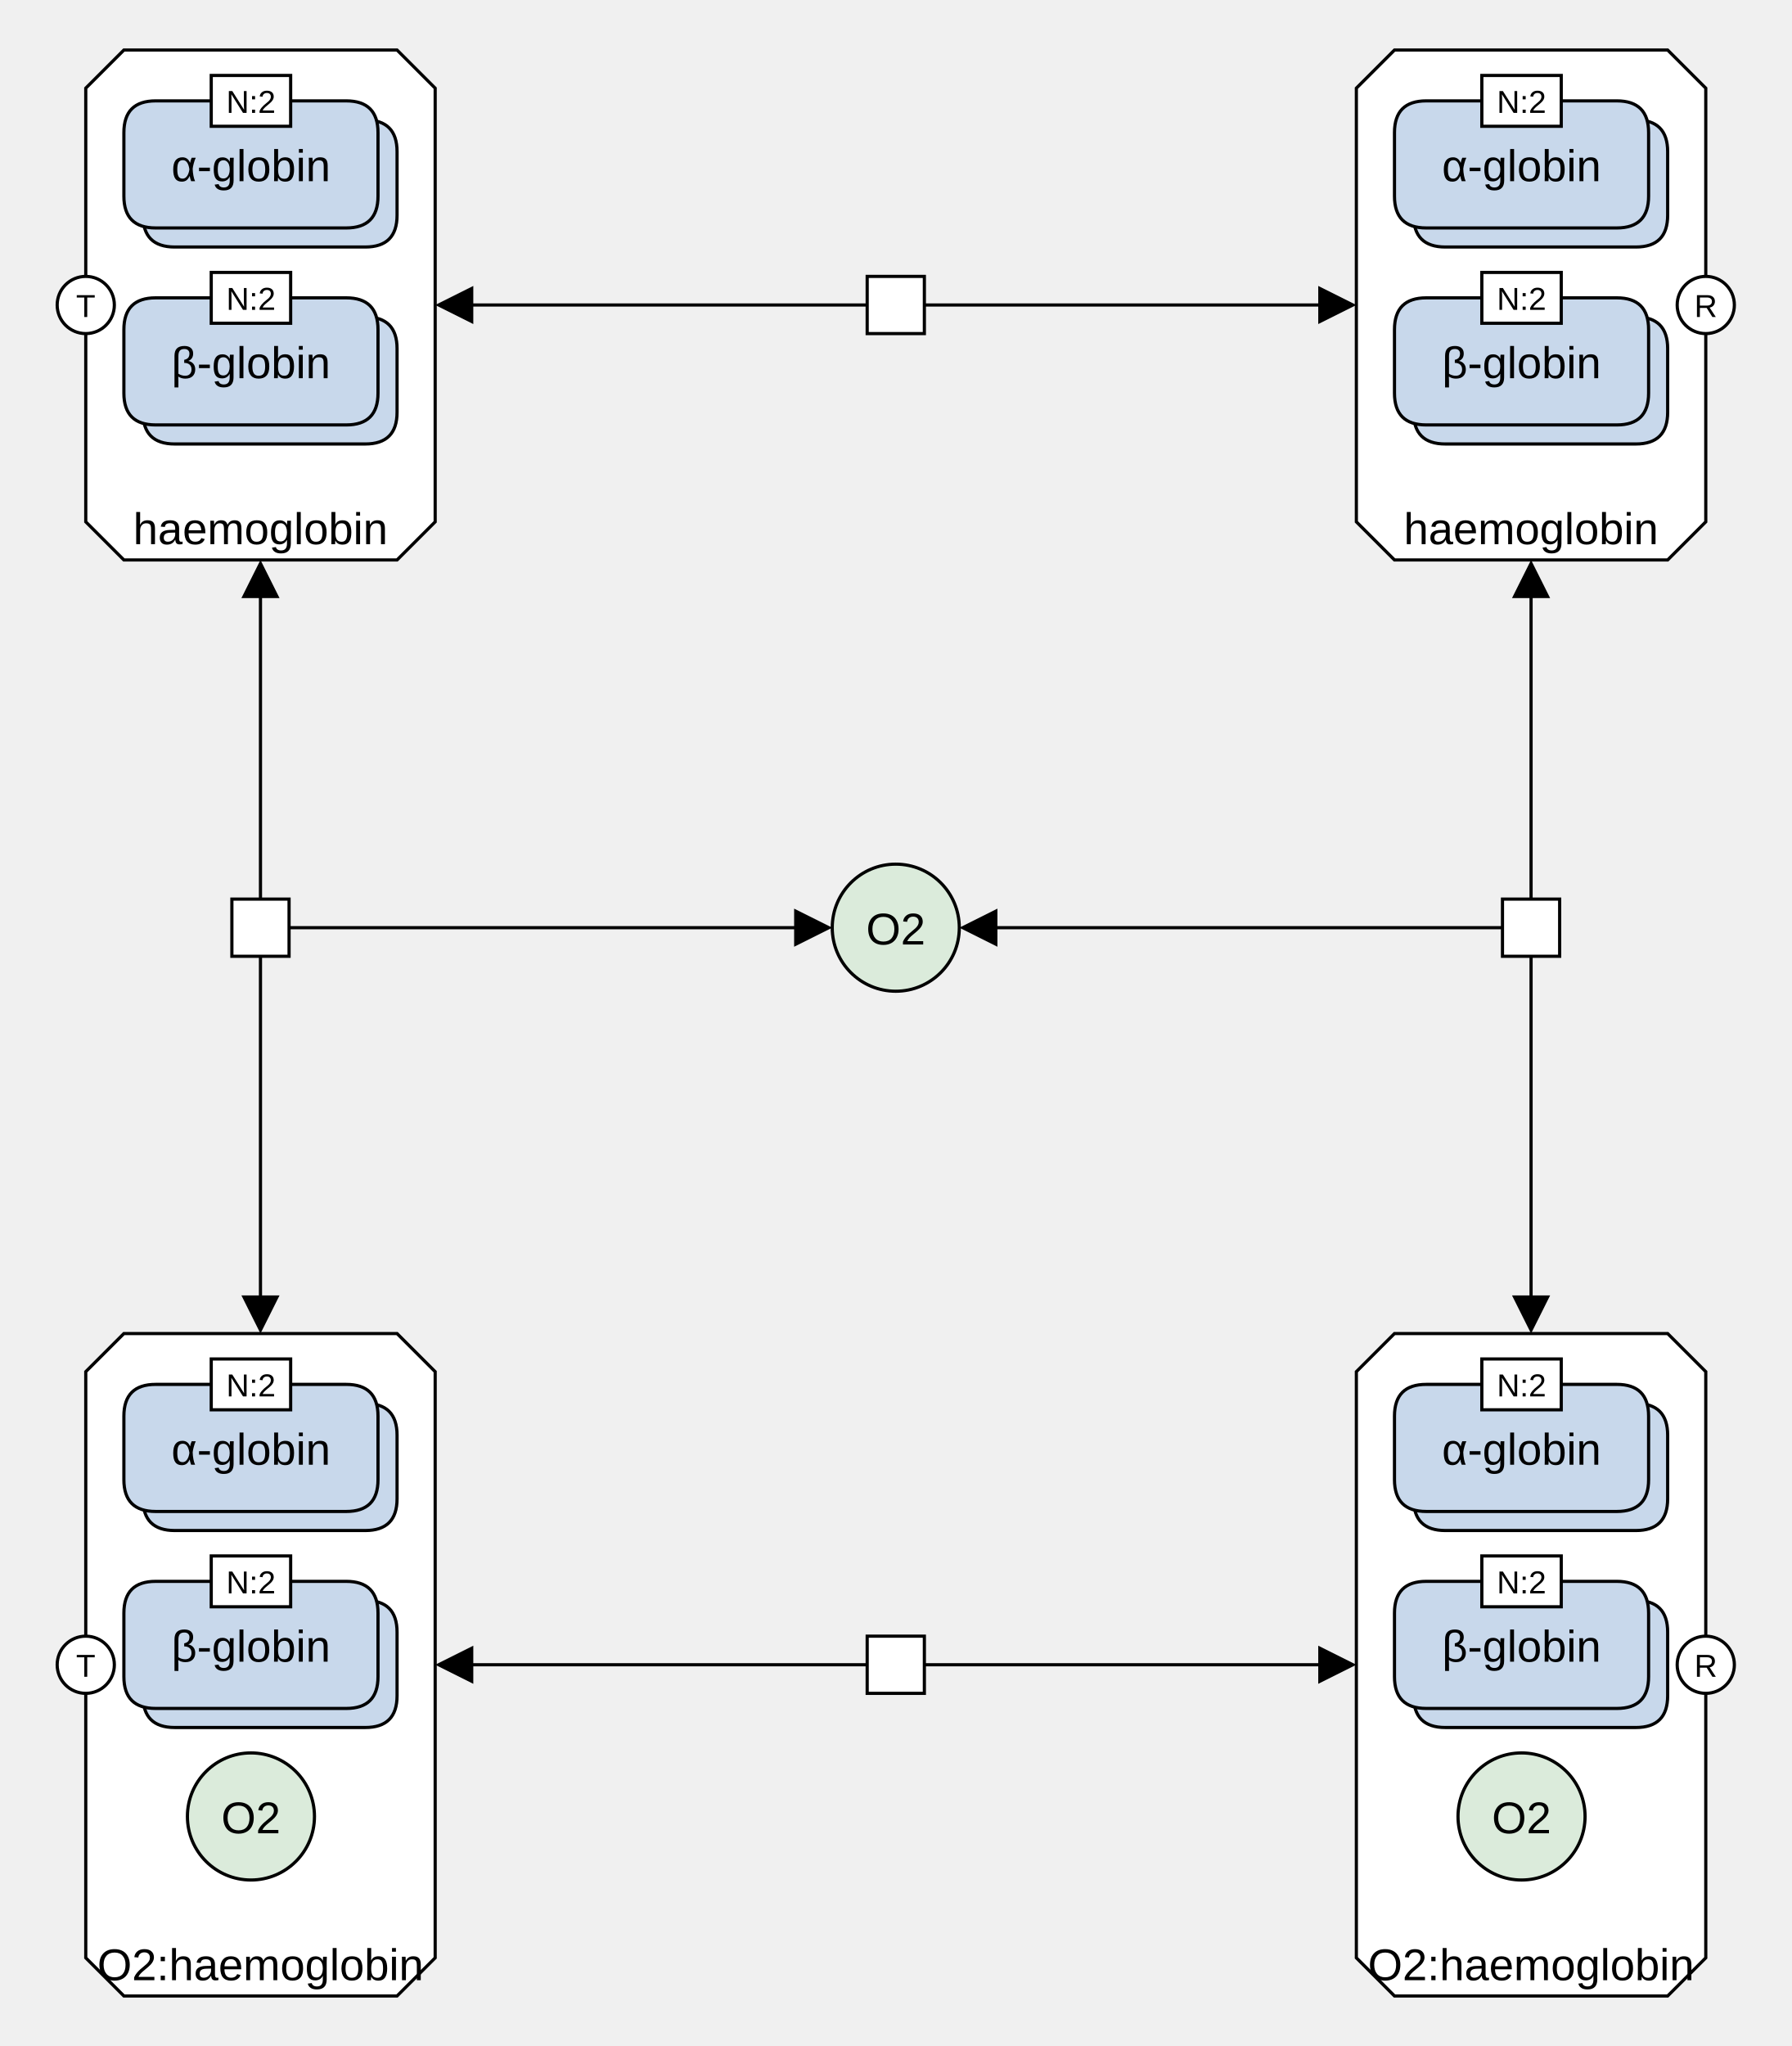
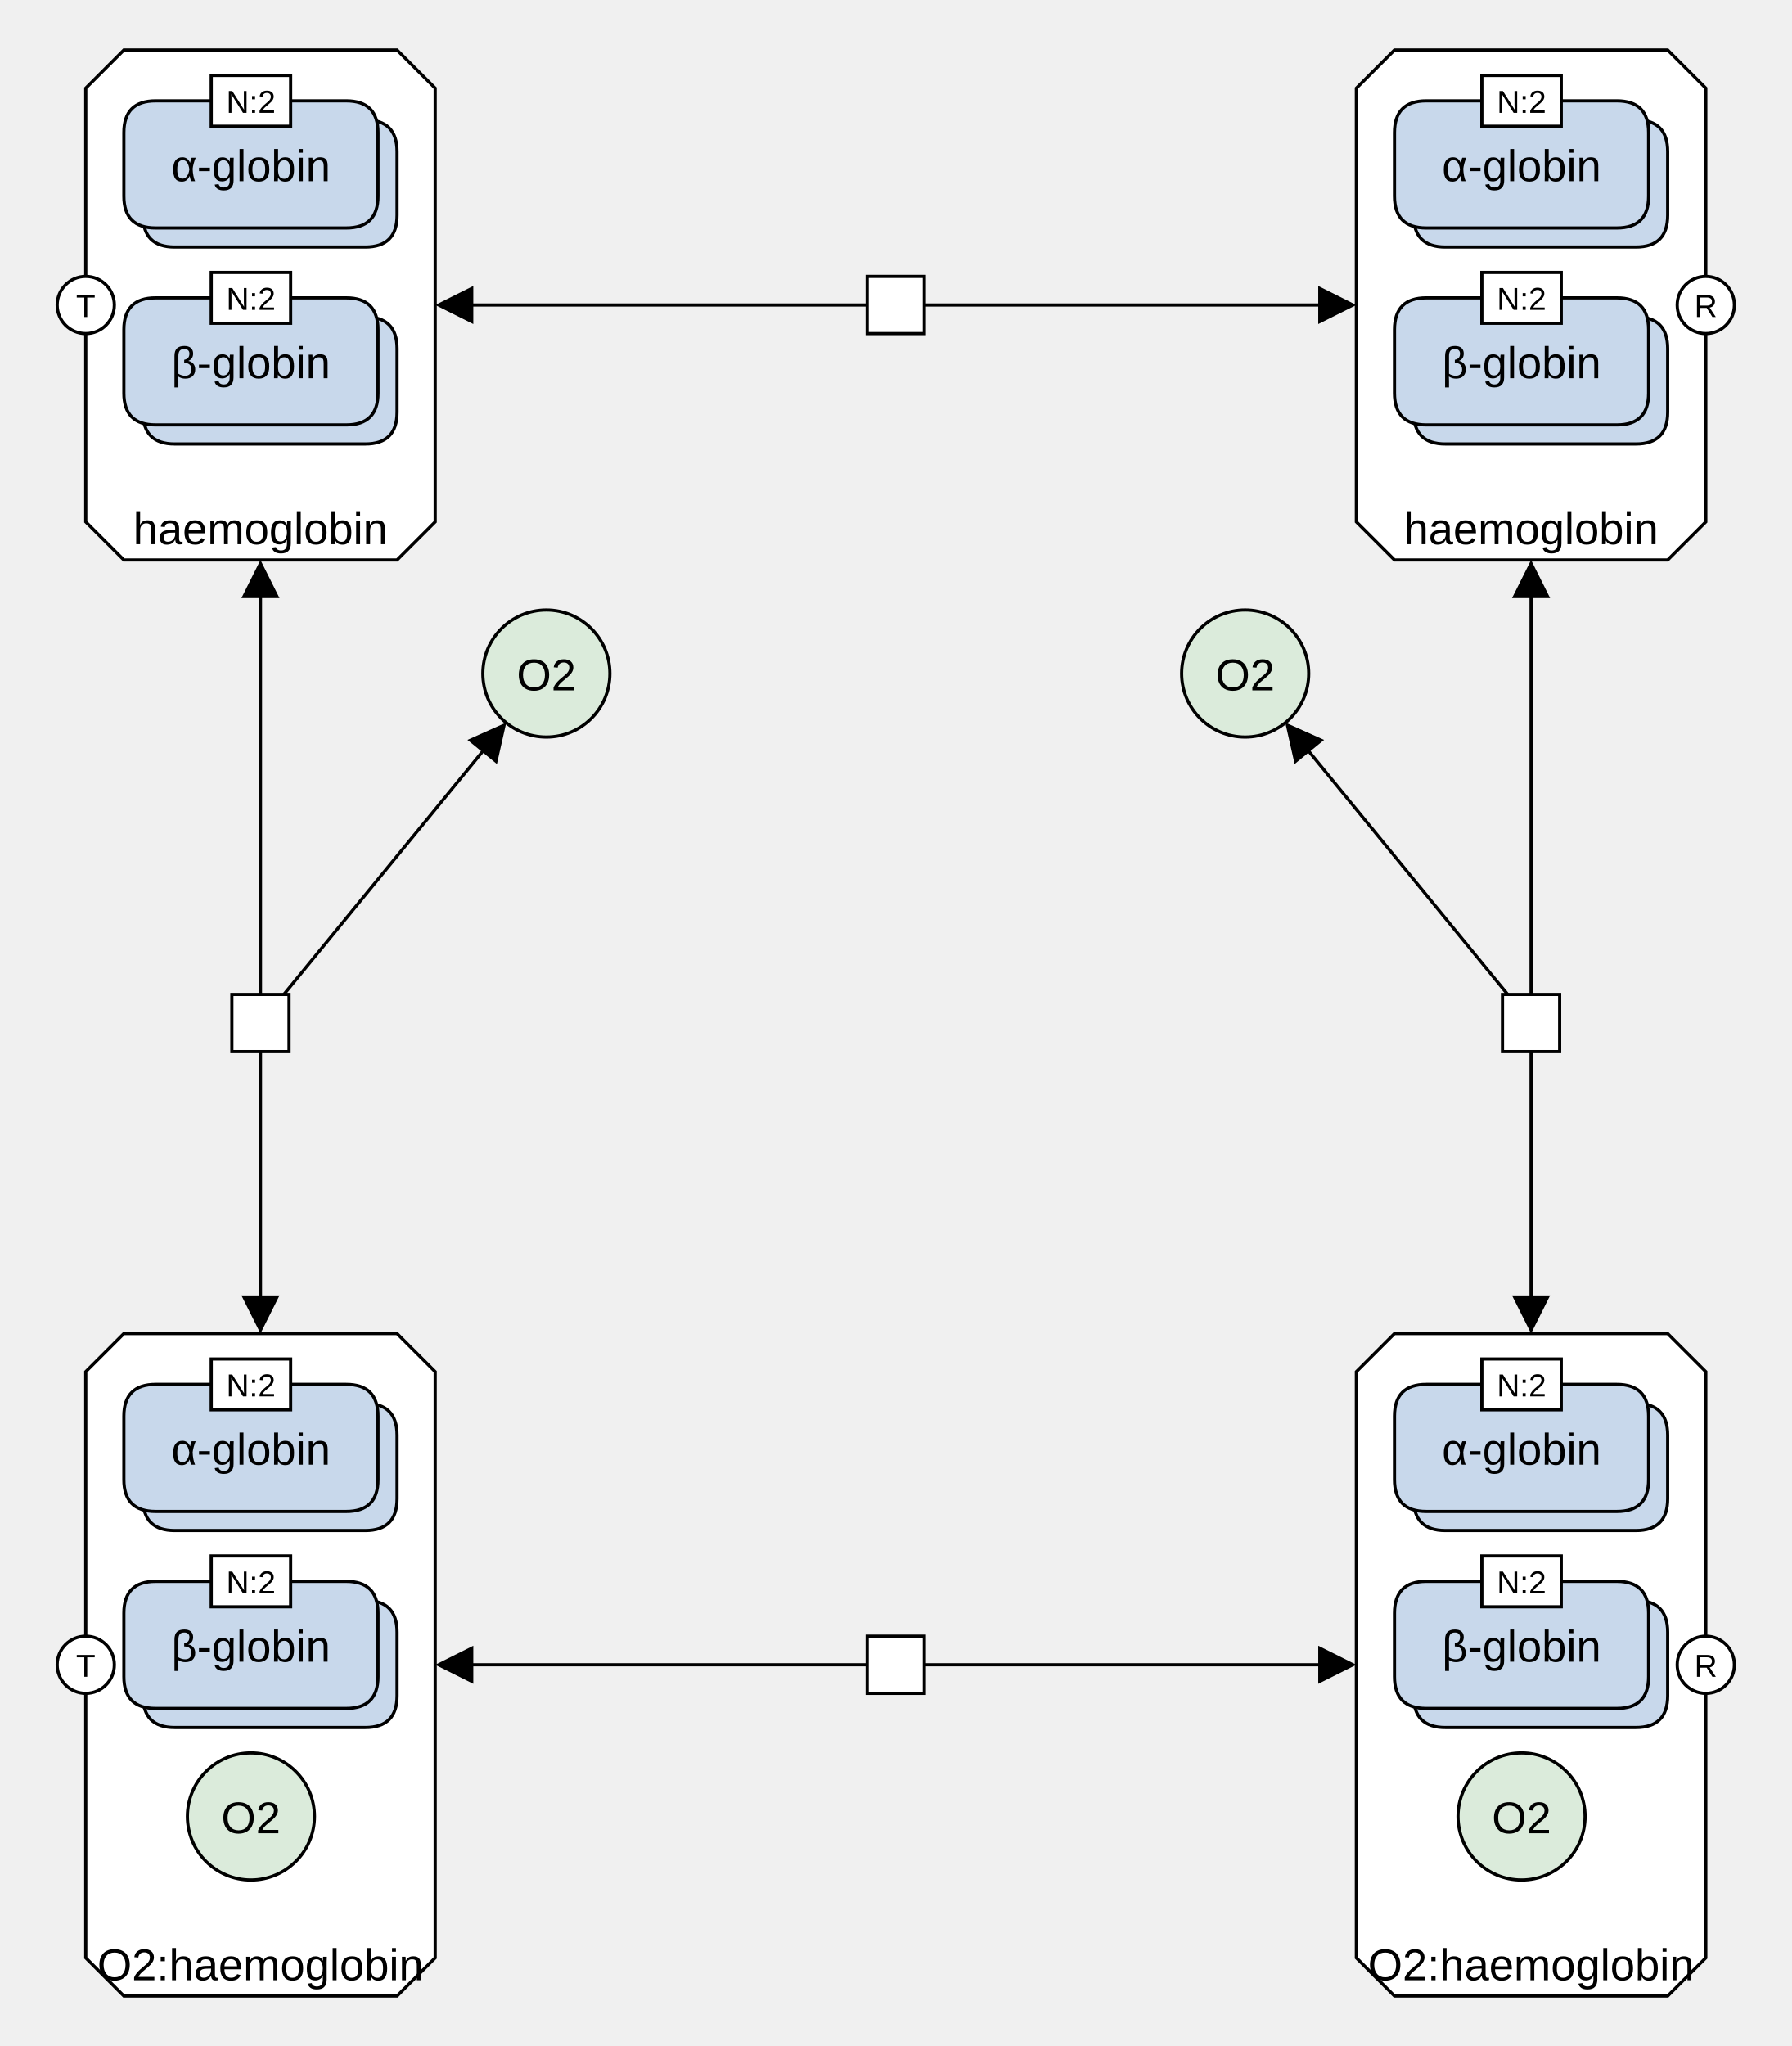
<svg xmlns="http://www.w3.org/2000/svg" width="564" height="644" viewBox="0 0 564 644" stroke-linecap="butt" stroke-miterlimit="10">
  <g transform="translate(-78,-68)">
    <path d="M117 83.75 L203 83.75 L215 95.75 L215 232.25 L203 244.25 L117 244.25 L105 232.25 L105 95.75 Z" fill="#FFFFFF" stroke="none" />
    <path d="M117 83.75 L203 83.75 L215 95.75 L215 232.25 L203 244.25 L117 244.25 L105 232.25 L105 95.75 Z" fill="none" stroke="#000000" />
    <text x="160" y="239.291" text-anchor="middle" font-family="'Dialog', Arial, Helvetica, sans-serif" font-size="14" fill="#000000" stroke="none" xml:space="preserve">haemoglobin</text>
    <path d="M96 164 C96 159.029 100.029 155 105 155 L105 155 C109.971 155 114 159.029 114 164 L114 164 C114 168.971 109.971 173 105 173 L105 173 C100.029 173 96 168.971 96 164 Z" fill="#FFFFFF" stroke="none" />
    <path d="M96 164 C96 159.029 100.029 155 105 155 L105 155 C109.971 155 114 159.029 114 164 L114 164 C114 168.971 109.971 173 105 173 L105 173 C100.029 173 96 168.971 96 164 Z" fill="none" stroke="#000000" />
    <text x="105" y="167.78" text-anchor="middle" font-family="'Dialog', Arial, Helvetica, sans-serif" font-size="10" fill="#000000" stroke="none" xml:space="preserve">T</text>
    <path d="M123 115.75 Q123 105.75 133 105.75 L193 105.75 Q203 105.75 203 115.75 L203 135.75 Q203 145.75 193 145.75 L133 145.75 Q123 145.75 123 135.75 Z" fill="#C8D8EB" stroke="none" />
    <path d="M123 115.75 Q123 105.75 133 105.75 L193 105.75 Q203 105.75 203 115.75 L203 135.75 Q203 145.75 193 145.75 L133 145.75 Q123 145.75 123 135.75 Z" fill="none" stroke="#000000" />
    <path d="M117 109.75 Q117 99.75 127 99.75 L187 99.75 Q197 99.75 197 109.75 L197 129.75 Q197 139.75 187 139.75 L127 139.75 Q117 139.75 117 129.75 Z" fill="#C8D8EB" stroke="none" />
    <path d="M117 109.75 Q117 99.75 127 99.75 L187 99.75 Q197 99.75 197 109.75 L197 129.75 Q197 139.75 187 139.75 L127 139.75 Q117 139.75 117 129.75 Z" fill="none" stroke="#000000" />
    <text x="157" y="125.041" text-anchor="middle" font-family="'Dialog', Arial, Helvetica, sans-serif" font-size="14" fill="#000000" stroke="none" xml:space="preserve">α-globin</text>
    <path d="M144.5 91.75 L169.5 91.75 L169.5 107.75 L144.5 107.75 Z" fill="#FFFFFF" stroke="none" />
    <path d="M144.5 91.75 L169.5 91.75 L169.5 107.75 L144.5 107.75 Z" fill="none" stroke="#000000" />
    <text x="157" y="103.529" text-anchor="middle" font-family="'Dialog', Arial, Helvetica, sans-serif" font-size="10" fill="#000000" stroke="none" xml:space="preserve">N:2</text>
    <path d="M123 177.75 Q123 167.75 133 167.75 L193 167.75 Q203 167.75 203 177.75 L203 197.75 Q203 207.75 193 207.75 L133 207.75 Q123 207.75 123 197.75 Z" fill="#C8D8EB" stroke="none" />
    <path d="M123 177.75 Q123 167.75 133 167.75 L193 167.75 Q203 167.75 203 177.75 L203 197.75 Q203 207.75 193 207.75 L133 207.75 Q123 207.75 123 197.75 Z" fill="none" stroke="#000000" />
    <path d="M117 171.75 Q117 161.75 127 161.75 L187 161.75 Q197 161.75 197 171.75 L197 191.75 Q197 201.75 187 201.75 L127 201.75 Q117 201.75 117 191.75 Z" fill="#C8D8EB" stroke="none" />
    <path d="M117 171.75 Q117 161.75 127 161.75 L187 161.75 Q197 161.75 197 171.75 L197 191.75 Q197 201.75 187 201.75 L127 201.75 Q117 201.75 117 191.75 Z" fill="none" stroke="#000000" />
    <text x="157" y="187.041" text-anchor="middle" font-family="'Dialog', Arial, Helvetica, sans-serif" font-size="14" fill="#000000" stroke="none" xml:space="preserve">β-globin</text>
    <path d="M144.5 153.75 L169.5 153.75 L169.5 169.75 L144.5 169.75 Z" fill="#FFFFFF" stroke="none" />
    <path d="M144.5 153.75 L169.5 153.75 L169.5 169.75 L144.5 169.75 Z" fill="none" stroke="#000000" />
    <text x="157" y="165.53" text-anchor="middle" font-family="'Dialog', Arial, Helvetica, sans-serif" font-size="10" fill="#000000" stroke="none" xml:space="preserve">N:2</text>
    <path d="M351 155 L369 155 L369 173 L351 173 Z" fill="#FFFFFF" stroke="none" />
    <path d="M351 155 L369 155 L369 173 L351 173 Z" fill="none" stroke="#000000" />
    <path d="M517 83.75 L603 83.75 L615 95.75 L615 232.25 L603 244.25 L517 244.25 L505 232.25 L505 95.75 Z" fill="#FFFFFF" stroke="none" />
    <path d="M517 83.75 L603 83.75 L615 95.75 L615 232.25 L603 244.25 L517 244.25 L505 232.25 L505 95.75 Z" fill="none" stroke="#000000" />
    <text x="560" y="239.291" text-anchor="middle" font-family="'Dialog', Arial, Helvetica, sans-serif" font-size="14" fill="#000000" stroke="none" xml:space="preserve">haemoglobin</text>
    <path d="M606 164 C606 159.029 610.029 155 615 155 L615 155 C619.971 155 624 159.029 624 164 L624 164 C624 168.971 619.971 173 615 173 L615 173 C610.029 173 606 168.971 606 164 Z" fill="#FFFFFF" stroke="none" />
    <path d="M606 164 C606 159.029 610.029 155 615 155 L615 155 C619.971 155 624 159.029 624 164 L624 164 C624 168.971 619.971 173 615 173 L615 173 C610.029 173 606 168.971 606 164 Z" fill="none" stroke="#000000" />
    <text x="615" y="167.78" text-anchor="middle" font-family="'Dialog', Arial, Helvetica, sans-serif" font-size="10" fill="#000000" stroke="none" xml:space="preserve">R</text>
    <path d="M523 115.75 Q523 105.75 533 105.75 L593 105.75 Q603 105.75 603 115.75 L603 135.75 Q603 145.75 593 145.75 L533 145.75 Q523 145.75 523 135.75 Z" fill="#C8D8EB" stroke="none" />
    <path d="M523 115.75 Q523 105.75 533 105.75 L593 105.75 Q603 105.75 603 115.75 L603 135.75 Q603 145.75 593 145.75 L533 145.75 Q523 145.75 523 135.75 Z" fill="none" stroke="#000000" />
    <path d="M517 109.75 Q517 99.75 527 99.75 L587 99.75 Q597 99.75 597 109.75 L597 129.75 Q597 139.75 587 139.75 L527 139.75 Q517 139.75 517 129.75 Z" fill="#C8D8EB" stroke="none" />
    <path d="M517 109.75 Q517 99.75 527 99.75 L587 99.75 Q597 99.75 597 109.75 L597 129.75 Q597 139.75 587 139.75 L527 139.75 Q517 139.75 517 129.75 Z" fill="none" stroke="#000000" />
    <text x="557" y="125.041" text-anchor="middle" font-family="'Dialog', Arial, Helvetica, sans-serif" font-size="14" fill="#000000" stroke="none" xml:space="preserve">α-globin</text>
    <path d="M544.5 91.75 L569.5 91.75 L569.5 107.75 L544.5 107.75 Z" fill="#FFFFFF" stroke="none" />
    <path d="M544.5 91.75 L569.5 91.75 L569.5 107.75 L544.5 107.75 Z" fill="none" stroke="#000000" />
    <text x="557" y="103.529" text-anchor="middle" font-family="'Dialog', Arial, Helvetica, sans-serif" font-size="10" fill="#000000" stroke="none" xml:space="preserve">N:2</text>
    <path d="M523 177.75 Q523 167.75 533 167.75 L593 167.75 Q603 167.75 603 177.75 L603 197.75 Q603 207.75 593 207.75 L533 207.75 Q523 207.75 523 197.75 Z" fill="#C8D8EB" stroke="none" />
    <path d="M523 177.75 Q523 167.75 533 167.75 L593 167.75 Q603 167.75 603 177.75 L603 197.75 Q603 207.75 593 207.75 L533 207.75 Q523 207.75 523 197.75 Z" fill="none" stroke="#000000" />
    <path d="M517 171.75 Q517 161.75 527 161.75 L587 161.75 Q597 161.75 597 171.75 L597 191.75 Q597 201.75 587 201.75 L527 201.75 Q517 201.75 517 191.75 Z" fill="#C8D8EB" stroke="none" />
    <path d="M517 171.75 Q517 161.75 527 161.75 L587 161.75 Q597 161.75 597 171.75 L597 191.75 Q597 201.75 587 201.75 L527 201.75 Q517 201.75 517 191.75 Z" fill="none" stroke="#000000" />
    <text x="557" y="187.041" text-anchor="middle" font-family="'Dialog', Arial, Helvetica, sans-serif" font-size="14" fill="#000000" stroke="none" xml:space="preserve">β-globin</text>
    <path d="M544.5 153.75 L569.5 153.75 L569.5 169.75 L544.5 169.75 Z" fill="#FFFFFF" stroke="none" />
    <path d="M544.5 153.75 L569.5 153.75 L569.5 169.75 L544.5 169.75 Z" fill="none" stroke="#000000" />
    <text x="557" y="165.53" text-anchor="middle" font-family="'Dialog', Arial, Helvetica, sans-serif" font-size="10" fill="#000000" stroke="none" xml:space="preserve">N:2</text>
-     <path d="M340 360 C340 348.954 348.954 340 360 340 L360 340 C371.046 340 380 348.954 380 360 L380 360 C380 371.046 371.046 380 360 380 L360 380 C348.954 380 340 371.046 340 360 Z" fill="#DBEBDB" stroke="none" />
-     <path d="M340 360 C340 348.954 348.954 340 360 340 L360 340 C371.046 340 380 348.954 380 360 L380 360 C380 371.046 371.046 380 360 380 L360 380 C348.954 380 340 371.046 340 360 Z" fill="none" stroke="#000000" />
-     <text x="360" y="365.291" text-anchor="middle" font-family="'Dialog', Arial, Helvetica, sans-serif" font-size="14" fill="#000000" stroke="none" xml:space="preserve">O2</text>
-     <path d="M151 351 L169 351 L169 369 L151 369 Z" fill="#FFFFFF" stroke="none" />
-     <path d="M151 351 L169 351 L169 369 L151 369 Z" fill="none" stroke="#000000" />
-     <path d="M551 351 L569 351 L569 369 L551 369 Z" fill="#FFFFFF" stroke="none" />
-     <path d="M551 351 L569 351 L569 369 L551 369 Z" fill="none" stroke="#000000" />
+     <path d="M230 280 C230 268.954 238.954 260 250 260 L250 260 C261.046 260 270 268.954 270 280 L270 280 C270 291.046 261.046 300 250 300 L250 300 C238.954 300 230 291.046 230 280 Z" fill="#DBEBDB" stroke="none" />
+     <path d="M230 280 C230 268.954 238.954 260 250 260 L250 260 C261.046 260 270 268.954 270 280 L270 280 C270 291.046 261.046 300 250 300 L250 300 C238.954 300 230 291.046 230 280 Z" fill="none" stroke="#000000" />
+     <text x="250" y="285.291" text-anchor="middle" font-family="'Dialog', Arial, Helvetica, sans-serif" font-size="14" fill="#000000" stroke="none" xml:space="preserve">O2</text>
+     <path d="M450 280 C450 268.954 458.954 260 470 260 L470 260 C481.046 260 490 268.954 490 280 L490 280 C490 291.046 481.046 300 470 300 L470 300 C458.954 300 450 291.046 450 280 Z" fill="#DBEBDB" stroke="none" />
+     <path d="M450 280 C450 268.954 458.954 260 470 260 L470 260 C481.046 260 490 268.954 490 280 L490 280 C490 291.046 481.046 300 470 300 L470 300 C458.954 300 450 291.046 450 280 Z" fill="none" stroke="#000000" />
+     <text x="470" y="285.291" text-anchor="middle" font-family="'Dialog', Arial, Helvetica, sans-serif" font-size="14" fill="#000000" stroke="none" xml:space="preserve">O2</text>
+     <path d="M151 381 L169 381 L169 399 L151 399 Z" fill="#FFFFFF" stroke="none" />
+     <path d="M151 381 L169 381 L169 399 L151 399 Z" fill="none" stroke="#000000" />
+     <path d="M551 381 L569 381 L569 399 L551 399 Z" fill="#FFFFFF" stroke="none" />
+     <path d="M551 381 L569 381 L569 399 L551 399 Z" fill="none" stroke="#000000" />
    <path d="M117 487.75 L203 487.75 L215 499.75 L215 684.25 L203 696.25 L117 696.25 L105 684.25 L105 499.75 Z" fill="#FFFFFF" stroke="none" />
    <path d="M117 487.75 L203 487.75 L215 499.75 L215 684.25 L203 696.25 L117 696.25 L105 684.25 L105 499.75 Z" fill="none" stroke="#000000" />
    <text x="160" y="691.291" text-anchor="middle" font-family="'Dialog', Arial, Helvetica, sans-serif" font-size="14" fill="#000000" stroke="none" xml:space="preserve">O2:haemoglobin</text>
    <path d="M96 592 C96 587.029 100.029 583 105 583 L105 583 C109.971 583 114 587.029 114 592 L114 592 C114 596.971 109.971 601 105 601 L105 601 C100.029 601 96 596.971 96 592 Z" fill="#FFFFFF" stroke="none" />
    <path d="M96 592 C96 587.029 100.029 583 105 583 L105 583 C109.971 583 114 587.029 114 592 L114 592 C114 596.971 109.971 601 105 601 L105 601 C100.029 601 96 596.971 96 592 Z" fill="none" stroke="#000000" />
    <text x="105" y="595.779" text-anchor="middle" font-family="'Dialog', Arial, Helvetica, sans-serif" font-size="10" fill="#000000" stroke="none" xml:space="preserve">T</text>
    <path d="M123 519.75 Q123 509.75 133 509.75 L193 509.75 Q203 509.75 203 519.75 L203 539.75 Q203 549.75 193 549.75 L133 549.75 Q123 549.75 123 539.75 Z" fill="#C8D8EB" stroke="none" />
    <path d="M123 519.75 Q123 509.75 133 509.75 L193 509.75 Q203 509.75 203 519.75 L203 539.75 Q203 549.75 193 549.75 L133 549.75 Q123 549.75 123 539.75 Z" fill="none" stroke="#000000" />
    <path d="M117 513.75 Q117 503.75 127 503.75 L187 503.75 Q197 503.75 197 513.75 L197 533.75 Q197 543.75 187 543.75 L127 543.75 Q117 543.75 117 533.75 Z" fill="#C8D8EB" stroke="none" />
    <path d="M117 513.75 Q117 503.75 127 503.75 L187 503.75 Q197 503.75 197 513.75 L197 533.75 Q197 543.75 187 543.75 L127 543.75 Q117 543.75 117 533.75 Z" fill="none" stroke="#000000" />
    <text x="157" y="529.041" text-anchor="middle" font-family="'Dialog', Arial, Helvetica, sans-serif" font-size="14" fill="#000000" stroke="none" xml:space="preserve">α-globin</text>
    <path d="M144.5 495.75 L169.5 495.75 L169.5 511.75 L144.5 511.75 Z" fill="#FFFFFF" stroke="none" />
    <path d="M144.5 495.75 L169.5 495.75 L169.5 511.75 L144.5 511.75 Z" fill="none" stroke="#000000" />
    <text x="157" y="507.529" text-anchor="middle" font-family="'Dialog', Arial, Helvetica, sans-serif" font-size="10" fill="#000000" stroke="none" xml:space="preserve">N:2</text>
    <path d="M123 581.75 Q123 571.75 133 571.75 L193 571.75 Q203 571.75 203 581.75 L203 601.75 Q203 611.75 193 611.75 L133 611.75 Q123 611.75 123 601.75 Z" fill="#C8D8EB" stroke="none" />
    <path d="M123 581.75 Q123 571.75 133 571.75 L193 571.75 Q203 571.75 203 581.75 L203 601.75 Q203 611.75 193 611.75 L133 611.75 Q123 611.75 123 601.75 Z" fill="none" stroke="#000000" />
    <path d="M117 575.75 Q117 565.75 127 565.75 L187 565.75 Q197 565.75 197 575.75 L197 595.75 Q197 605.75 187 605.75 L127 605.75 Q117 605.75 117 595.75 Z" fill="#C8D8EB" stroke="none" />
    <path d="M117 575.75 Q117 565.75 127 565.75 L187 565.75 Q197 565.75 197 575.75 L197 595.75 Q197 605.75 187 605.75 L127 605.75 Q117 605.75 117 595.75 Z" fill="none" stroke="#000000" />
    <text x="157" y="591.041" text-anchor="middle" font-family="'Dialog', Arial, Helvetica, sans-serif" font-size="14" fill="#000000" stroke="none" xml:space="preserve">β-globin</text>
    <path d="M144.5 557.75 L169.5 557.75 L169.5 573.75 L144.5 573.75 Z" fill="#FFFFFF" stroke="none" />
    <path d="M144.5 557.75 L169.5 557.75 L169.5 573.75 L144.5 573.75 Z" fill="none" stroke="#000000" />
    <text x="157" y="569.529" text-anchor="middle" font-family="'Dialog', Arial, Helvetica, sans-serif" font-size="10" fill="#000000" stroke="none" xml:space="preserve">N:2</text>
    <path d="M137 639.75 C137 628.704 145.954 619.75 157 619.75 L157 619.75 C168.046 619.75 177 628.704 177 639.75 L177 639.75 C177 650.796 168.046 659.75 157 659.75 L157 659.75 C145.954 659.75 137 650.796 137 639.75 Z" fill="#DBEBDB" stroke="none" />
    <path d="M137 639.75 C137 628.704 145.954 619.75 157 619.75 L157 619.75 C168.046 619.75 177 628.704 177 639.75 L177 639.75 C177 650.796 168.046 659.75 157 659.75 L157 659.75 C145.954 659.75 137 650.796 137 639.75 Z" fill="none" stroke="#000000" />
    <text x="157" y="645.041" text-anchor="middle" font-family="'Dialog', Arial, Helvetica, sans-serif" font-size="14" fill="#000000" stroke="none" xml:space="preserve">O2</text>
    <path d="M351 583 L369 583 L369 601 L351 601 Z" fill="#FFFFFF" stroke="none" />
    <path d="M351 583 L369 583 L369 601 L351 601 Z" fill="none" stroke="#000000" />
    <path d="M517 487.75 L603 487.75 L615 499.75 L615 684.25 L603 696.25 L517 696.25 L505 684.25 L505 499.75 Z" fill="#FFFFFF" stroke="none" />
    <path d="M517 487.75 L603 487.75 L615 499.75 L615 684.25 L603 696.25 L517 696.25 L505 684.25 L505 499.75 Z" fill="none" stroke="#000000" />
    <text x="560" y="691.291" text-anchor="middle" font-family="'Dialog', Arial, Helvetica, sans-serif" font-size="14" fill="#000000" stroke="none" xml:space="preserve">O2:haemoglobin</text>
    <path d="M606 592 C606 587.029 610.029 583 615 583 L615 583 C619.971 583 624 587.029 624 592 L624 592 C624 596.971 619.971 601 615 601 L615 601 C610.029 601 606 596.971 606 592 Z" fill="#FFFFFF" stroke="none" />
    <path d="M606 592 C606 587.029 610.029 583 615 583 L615 583 C619.971 583 624 587.029 624 592 L624 592 C624 596.971 619.971 601 615 601 L615 601 C610.029 601 606 596.971 606 592 Z" fill="none" stroke="#000000" />
    <text x="615" y="595.779" text-anchor="middle" font-family="'Dialog', Arial, Helvetica, sans-serif" font-size="10" fill="#000000" stroke="none" xml:space="preserve">R</text>
    <path d="M523 519.75 Q523 509.75 533 509.75 L593 509.75 Q603 509.75 603 519.75 L603 539.75 Q603 549.75 593 549.75 L533 549.75 Q523 549.75 523 539.75 Z" fill="#C8D8EB" stroke="none" />
    <path d="M523 519.75 Q523 509.75 533 509.75 L593 509.75 Q603 509.75 603 519.75 L603 539.75 Q603 549.75 593 549.75 L533 549.75 Q523 549.75 523 539.75 Z" fill="none" stroke="#000000" />
    <path d="M517 513.75 Q517 503.75 527 503.75 L587 503.75 Q597 503.75 597 513.75 L597 533.75 Q597 543.75 587 543.75 L527 543.75 Q517 543.75 517 533.75 Z" fill="#C8D8EB" stroke="none" />
    <path d="M517 513.75 Q517 503.75 527 503.75 L587 503.75 Q597 503.75 597 513.75 L597 533.75 Q597 543.75 587 543.75 L527 543.75 Q517 543.75 517 533.75 Z" fill="none" stroke="#000000" />
    <text x="557" y="529.041" text-anchor="middle" font-family="'Dialog', Arial, Helvetica, sans-serif" font-size="14" fill="#000000" stroke="none" xml:space="preserve">α-globin</text>
    <path d="M544.5 495.75 L569.5 495.75 L569.5 511.75 L544.5 511.75 Z" fill="#FFFFFF" stroke="none" />
    <path d="M544.5 495.75 L569.5 495.75 L569.5 511.75 L544.5 511.75 Z" fill="none" stroke="#000000" />
    <text x="557" y="507.529" text-anchor="middle" font-family="'Dialog', Arial, Helvetica, sans-serif" font-size="10" fill="#000000" stroke="none" xml:space="preserve">N:2</text>
    <path d="M523 581.75 Q523 571.75 533 571.75 L593 571.75 Q603 571.75 603 581.75 L603 601.75 Q603 611.75 593 611.75 L533 611.75 Q523 611.75 523 601.75 Z" fill="#C8D8EB" stroke="none" />
    <path d="M523 581.75 Q523 571.75 533 571.75 L593 571.75 Q603 571.75 603 581.75 L603 601.75 Q603 611.75 593 611.75 L533 611.75 Q523 611.75 523 601.75 Z" fill="none" stroke="#000000" />
    <path d="M517 575.75 Q517 565.75 527 565.75 L587 565.75 Q597 565.75 597 575.75 L597 595.75 Q597 605.75 587 605.75 L527 605.75 Q517 605.75 517 595.75 Z" fill="#C8D8EB" stroke="none" />
    <path d="M517 575.75 Q517 565.75 527 565.75 L587 565.75 Q597 565.75 597 575.75 L597 595.75 Q597 605.75 587 605.75 L527 605.75 Q517 605.75 517 595.75 Z" fill="none" stroke="#000000" />
    <text x="557" y="591.041" text-anchor="middle" font-family="'Dialog', Arial, Helvetica, sans-serif" font-size="14" fill="#000000" stroke="none" xml:space="preserve">β-globin</text>
    <path d="M544.5 557.75 L569.5 557.75 L569.5 573.75 L544.5 573.75 Z" fill="#FFFFFF" stroke="none" />
    <path d="M544.5 557.75 L569.5 557.75 L569.5 573.75 L544.5 573.75 Z" fill="none" stroke="#000000" />
    <text x="557" y="569.529" text-anchor="middle" font-family="'Dialog', Arial, Helvetica, sans-serif" font-size="10" fill="#000000" stroke="none" xml:space="preserve">N:2</text>
    <path d="M537 639.75 C537 628.704 545.954 619.75 557 619.75 L557 619.75 C568.046 619.75 577 628.704 577 639.75 L577 639.75 C577 650.796 568.046 659.75 557 659.75 L557 659.75 C545.954 659.75 537 650.796 537 639.75 Z" fill="#DBEBDB" stroke="none" />
    <path d="M537 639.75 C537 628.704 545.954 619.75 557 619.75 L557 619.75 C568.046 619.75 577 628.704 577 639.75 L577 639.75 C577 650.796 568.046 659.75 557 659.75 L557 659.75 C545.954 659.75 537 650.796 537 639.75 Z" fill="none" stroke="#000000" />
    <text x="557" y="645.041" text-anchor="middle" font-family="'Dialog', Arial, Helvetica, sans-serif" font-size="14" fill="#000000" stroke="none" xml:space="preserve">O2</text>
    <path d="M351 164 L226 164" fill="none" stroke="#000000" />
    <path d="M215 164 L227 158 L227 170 Z" fill="#000000" stroke="none" />
    <path d="M369 164 L494 164" fill="none" stroke="#000000" />
    <path d="M505 164 L493 170 L493 158 Z" fill="#000000" stroke="none" />
-     <path d="M160 351 L160 255.25" fill="none" stroke="#000000" />
+     <path d="M160 381 L160 255.25" fill="none" stroke="#000000" />
    <path d="M160 244.25 L166 256.25 L154 256.25 Z" fill="#000000" stroke="none" />
-     <path d="M169 360 L329 360" fill="none" stroke="#000000" />
-     <path d="M340 360 L328 366 L328 354 Z" fill="#000000" stroke="none" />
-     <path d="M160 369 L160 476.75" fill="none" stroke="#000000" />
+     <path d="M167.364 381 L230.427 303.922" fill="none" stroke="#000000" />
+     <path d="M237.393 295.409 L234.438 308.496 L225.15 300.897 Z" fill="#000000" stroke="none" />
+     <path d="M160 399 L160 476.75" fill="none" stroke="#000000" />
    <path d="M160 487.75 L154 475.75 L166 475.75 Z" fill="#000000" stroke="none" />
-     <path d="M560 351 L560 255.25" fill="none" stroke="#000000" />
+     <path d="M560 381 L560 255.25" fill="none" stroke="#000000" />
    <path d="M560 244.25 L566 256.25 L554 256.25 Z" fill="#000000" stroke="none" />
-     <path d="M551 360 L391 360" fill="none" stroke="#000000" />
-     <path d="M380 360 L392 354 L392 366 Z" fill="#000000" stroke="none" />
-     <path d="M560 369 L560 476.75" fill="none" stroke="#000000" />
+     <path d="M552.636 381 L489.573 303.922" fill="none" stroke="#000000" />
+     <path d="M482.607 295.409 L494.85 300.897 L485.562 308.496 Z" fill="#000000" stroke="none" />
+     <path d="M560 399 L560 476.75" fill="none" stroke="#000000" />
    <path d="M560 487.75 L554 475.75 L566 475.75 Z" fill="#000000" stroke="none" />
    <path d="M351 592 L226 592" fill="none" stroke="#000000" />
    <path d="M215 592 L227 586 L227 598 Z" fill="#000000" stroke="none" />
    <path d="M369 592 L494 592" fill="none" stroke="#000000" />
    <path d="M505 592 L493 598 L493 586 Z" fill="#000000" stroke="none" />
  </g>
</svg>
